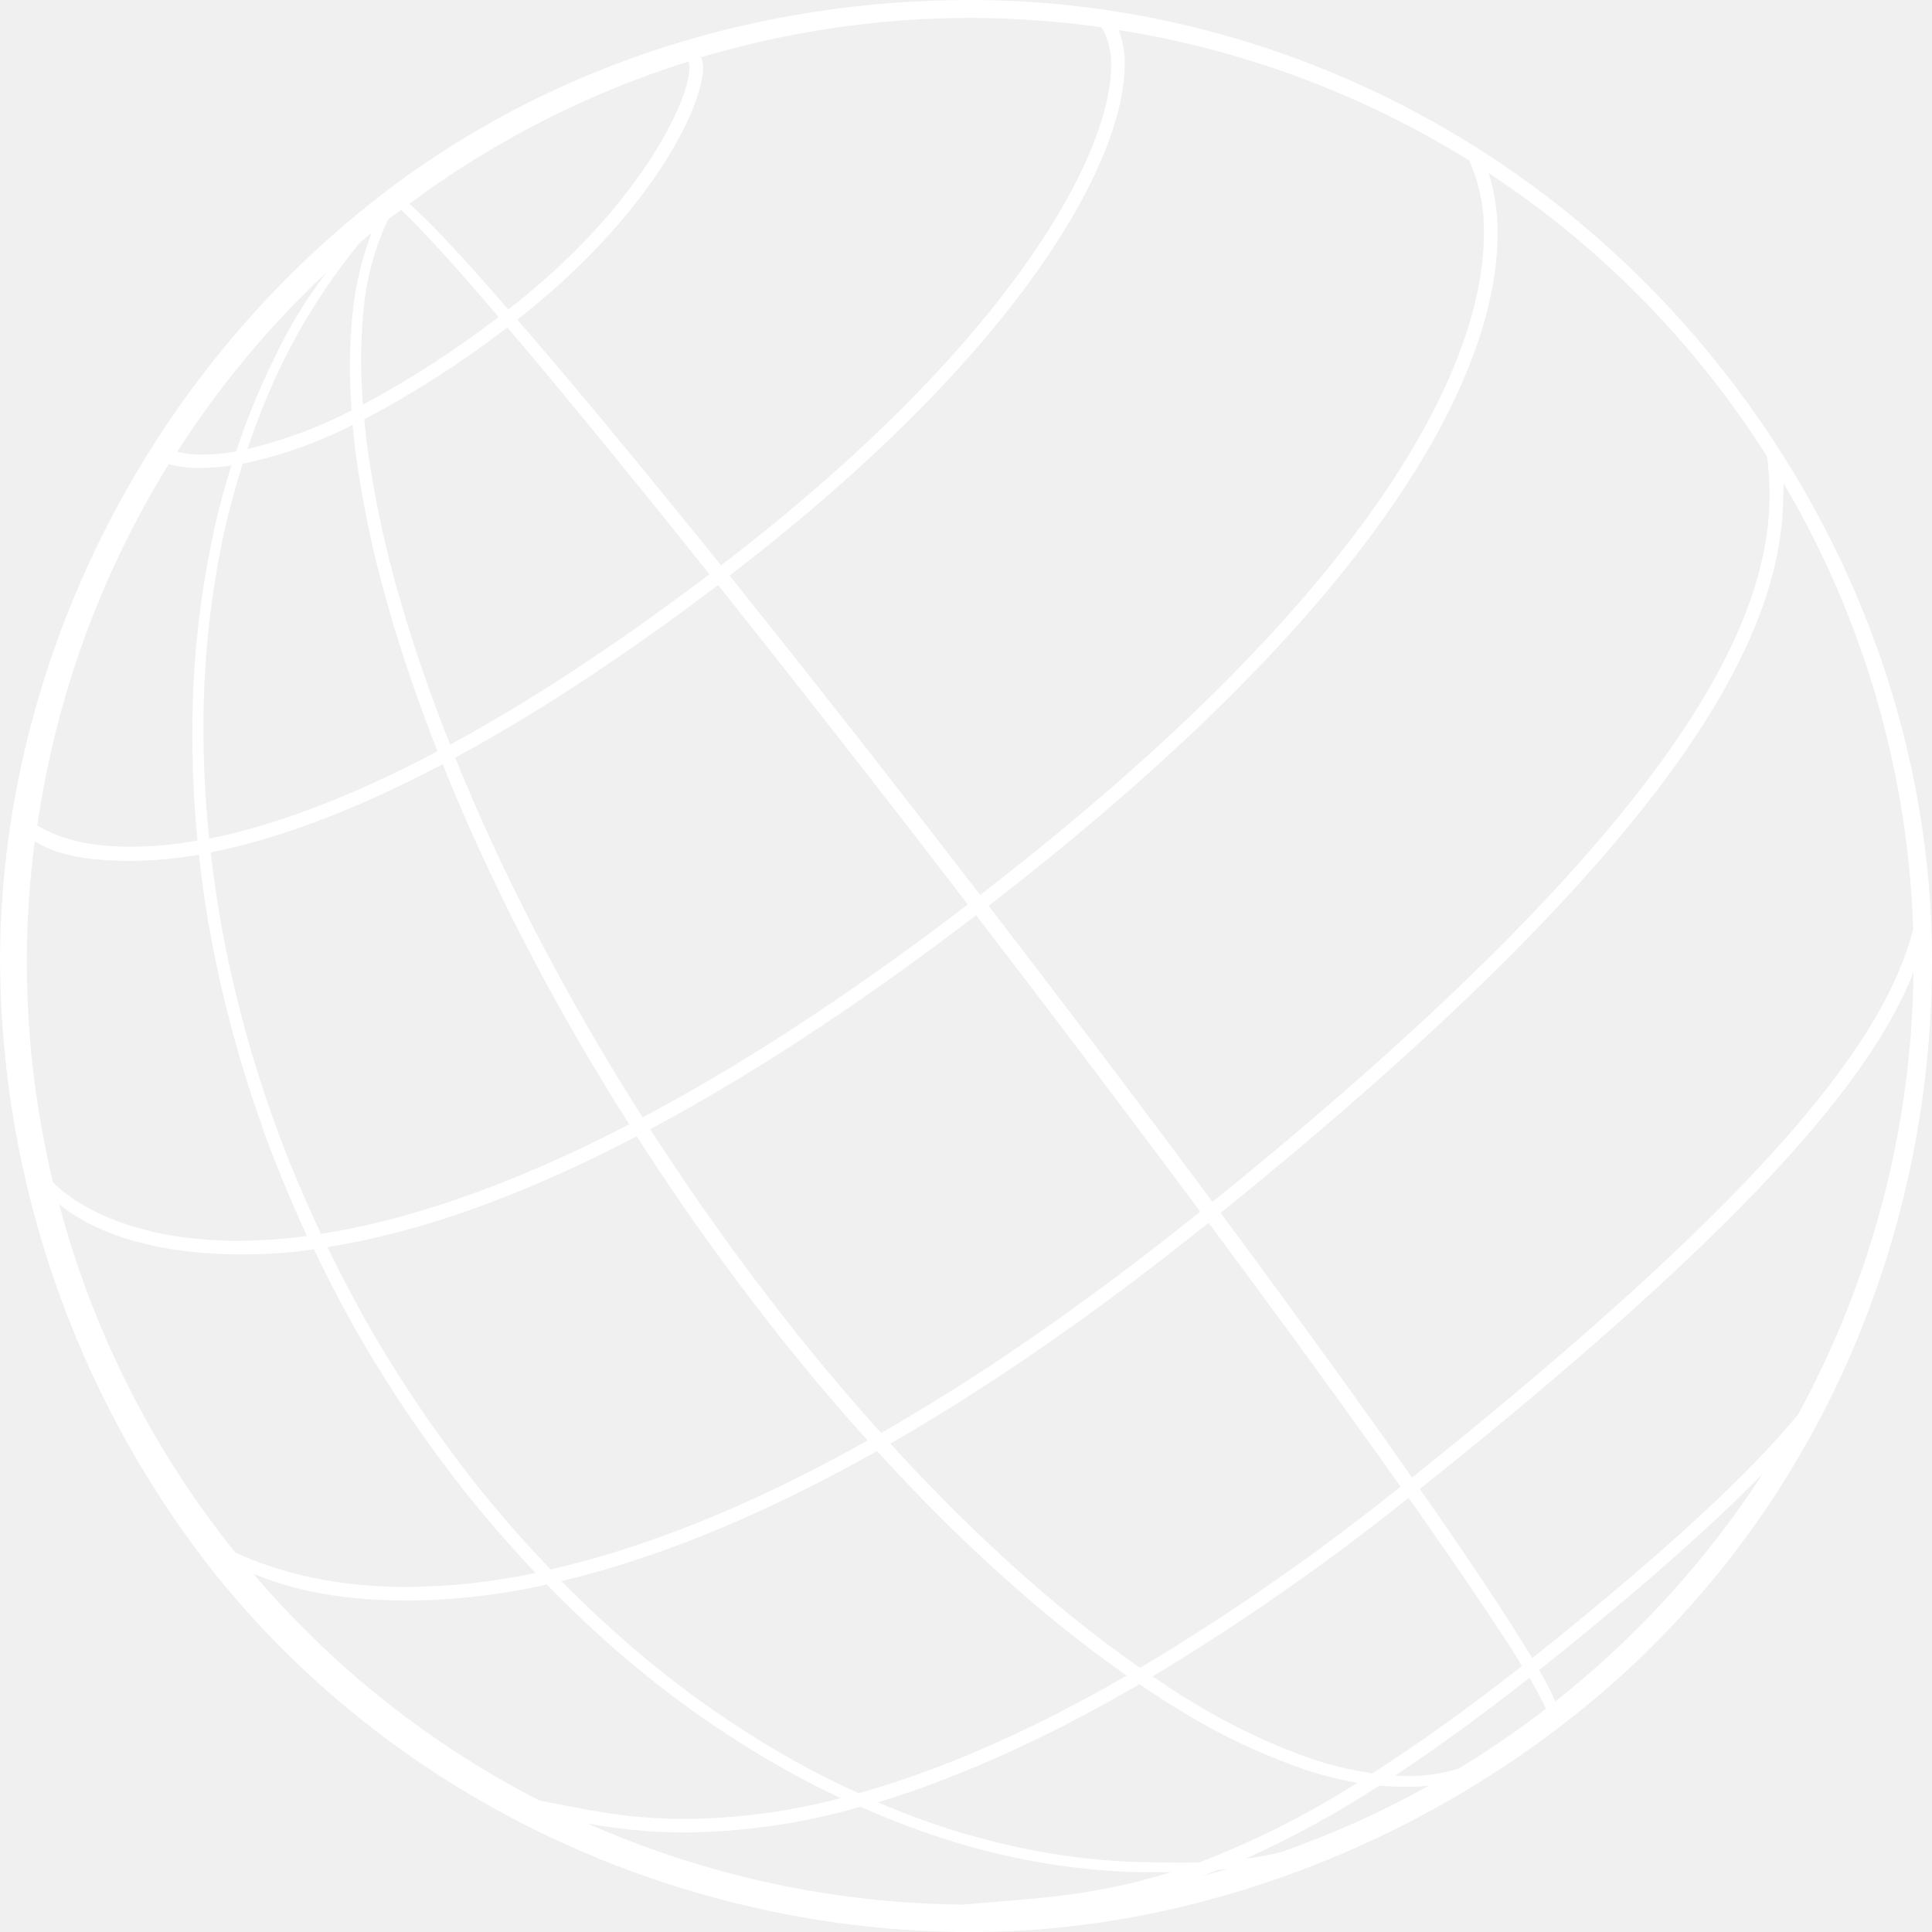
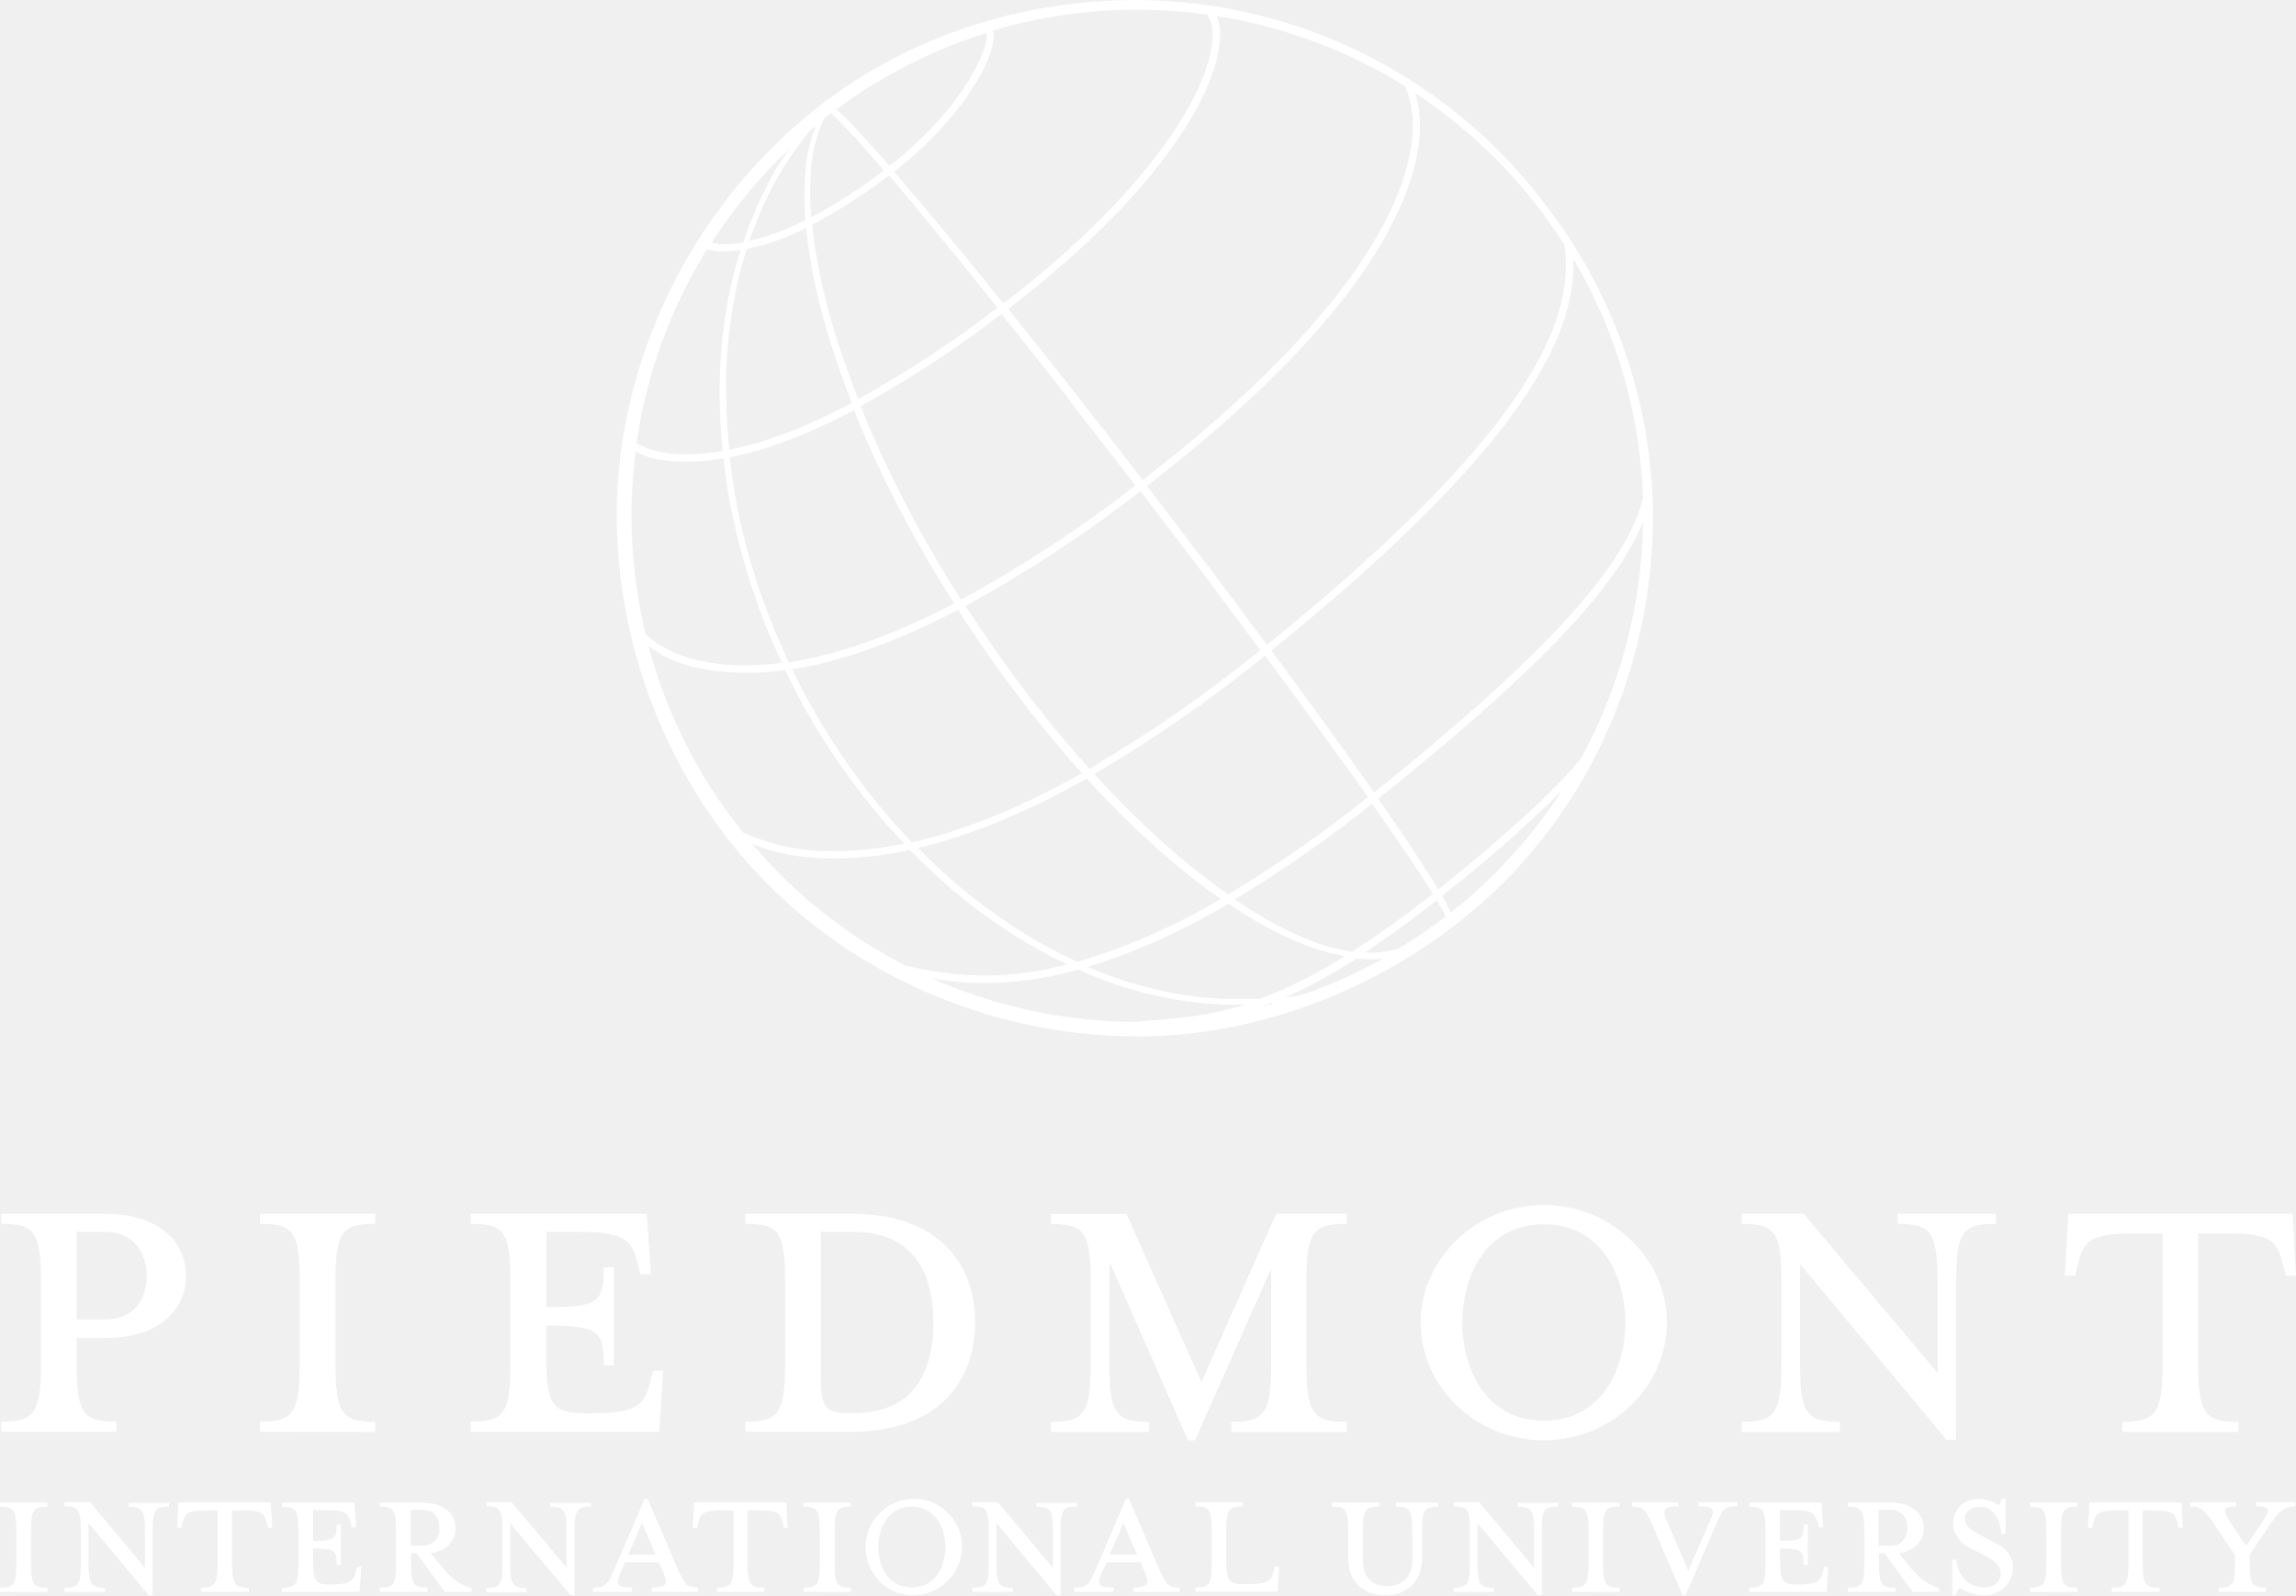
- <svg xmlns="http://www.w3.org/2000/svg" id="Layer_1" data-name="Layer 1" width="28" height="28" viewBox="0 0 343.1 343.1">
+ <svg xmlns="http://www.w3.org/2000/svg" viewBox="0 0 410.48 285.27">
  <defs>
-     <style>.cls-1{fill:#fff;}</style>
+     <style>.cls-1{fill:none;}.cls-2{clip-path:url(#clip-path);}.cls-3{clip-path:url(#clip-path-2);}.cls-4{fill:#fff;}</style>
+     <clipPath id="clip-path" transform="translate(-29.85 -142.3)">
+       <rect id="SVGID" class="cls-1" x="29.85" y="142.3" width="410.48" height="288.13" />
+     </clipPath>
+     <clipPath id="clip-path-2" transform="translate(-29.85 -142.3)">
+       <rect id="SVGID-2" data-name="SVGID" class="cls-1" width="466.33" height="690.17" />
+     </clipPath>
  </defs>
-   <path class="cls-1" d="M350.32,109.88C316.8,67.24,267,44.15,216.62,44.15c-36.74,0-74.58,11.06-105.71,35.53C68.27,113.2,44.37,164.67,44.37,215A177,177,0,0,0,81.52,322.34c33.53,42.64,85,64.92,135.33,64.92,36.75,0,75.39-13.5,106.52-38,42.65-33.52,64.1-84.18,64.1-134.51C387.47,178,374.79,141,350.32,109.88ZM316.46,338.59c-1.14-1.89-2.46-4-4-6.4l-.26-.41c-3-4.65-6.73-10.25-11.13-16.66l-.37-.53c-1.32-1.92-2.74-3.95-4.19-6,58.15-46.46,80.18-72.73,87.68-91.78a168,168,0,0,1-20.52,78.57c-8.72,10.49-23,23.89-46.33,42.54Zm.84,5.83.1.2c.74,1.33,1.23,2.36,1.49,3a169.36,169.36,0,0,1-18.29,12.28l2.85-1.69a30.22,30.22,0,0,1-8.07,1.34h-.49c-.89,0-1.83,0-2.76-.08C299.3,354.73,307.19,349,316,342.1,316.45,342.94,316.9,343.72,317.3,344.42Zm-237.86-151a68.84,68.84,0,0,1-11.92,1.11c-8.63,0-13.61-2-16.52-3.8a167.51,167.51,0,0,1,23.34-64.16,19.46,19.46,0,0,0,6,.67,37.12,37.12,0,0,0,5.12-.42c-1.13,3.62-2.17,7.3-3,11.08-.05.26-.11.51-.17.77l0,.11a165.27,165.27,0,0,0-3.74,32.7c0,.23,0,.46,0,.69v.3A190.37,190.37,0,0,0,79.44,193.47Zm1.07-21.16v-.13c0-.28,0-.56,0-.82A163.66,163.66,0,0,1,84.1,139l.2-.89c.88-4,2-7.82,3.16-11.61A78.34,78.34,0,0,0,107,119.61c.12,1.28.22,2.54.38,3.85,0,.23.06.46.08.71a189.14,189.14,0,0,0,5.7,27.16l.22.82c2.35,8.22,5.29,16.76,8.69,25.42-16.58,8.77-30,13.4-40.55,15.51A187.35,187.35,0,0,1,80.51,172.31ZM166.8,56.15c.11,5.81-9.19,25.22-32.16,42.95-3.71-4.27-7-8-9.84-11l-.31-.33a104,104,0,0,0-7.42-7.44,166.66,166.66,0,0,1,49.6-25.27C166.7,55.25,166.74,55.55,166.8,56.15ZM307.89,85.67c0,21.91-17.42,61.83-89.45,117.41-7.06-9.17-14.36-18.57-21.74-28l-.3-.39-.34-.43c-7.44-9.46-14.64-18.52-21.4-27l-.58-.7-.14-.19c51.79-39.78,70.08-73.54,70.17-90.72A15.52,15.52,0,0,0,243,49.48a167.59,167.59,0,0,1,62.28,23.17A30,30,0,0,1,307.89,85.67ZM361.13,130a166.55,166.55,0,0,1,23,79.18c-4.83,18.7-23.57,45.06-89,97.37-2.89-4.13-6-8.56-9.53-13.45-.15-.22-.31-.43-.47-.67-5.83-8.14-12.1-16.76-18.63-25.62-.19-.27-.39-.53-.57-.79l-4.79-6.47c85.59-69.17,99.89-105,99.92-127.72C361.06,131.22,361.11,130.61,361.13,130Zm-97.4,137.68c.17.24.35.47.56.77,6.72,9.08,13,17.68,18.69,25.56l.48.67c3.42,4.73,6.62,9.21,9.64,13.48a411.1,411.1,0,0,1-46.26,32.19c-4.46-3.11-9-6.53-13.57-10.3l-.66-.54a290.16,290.16,0,0,1-23.55-22l-.6-.62-.07-.06q-3-3.09-5.89-6.32c16.83-9.67,35.62-22.45,56.49-39.19C260.6,263.45,262.18,265.59,263.73,267.68Zm-62.88,30.95c-5.51-6.13-11-12.56-16.26-19.28l-.67-.85c-1.77-2.24-3.51-4.52-4.83-6.25-6.15-8.14-12.09-16.58-17.66-25.1l-.59-.91c-.34-.51-.66-1-1-1.56,17-9.07,36.22-21.43,57.88-38a3.55,3.55,0,0,0,.23.31c6,7.82,12.28,16.05,18.65,24.45l4.75,6.31.1.13c.2.25.38.5.56.74q8.13,10.77,15.51,20.7C236.53,276.18,217.68,289,200.85,298.63ZM172.06,148.26c.2.23.38.47.57.71,7.3,9.17,14.47,18.25,21.3,27,.19.23.37.47.55.7l.08.11c7,8.91,14.26,18.32,21.68,28-21.65,16.56-40.83,28.84-57.74,37.8-5.92-9.3-11.5-18.8-16.57-28.31l-.49-.92c-5.6-10.55-10.62-21.12-14.92-31.44l-.36-.86c-.32-.79-.62-1.57-.94-2.36,13.48-7.29,29-17.24,46.66-30.64Zm-47.75,28.13c-3.42-8.62-6.35-17-8.68-25.06l-.24-.83a188.32,188.32,0,0,1-5.77-26.81l-.1-.71c-.19-1.49-.32-2.93-.46-4.37a174.92,174.92,0,0,0,25.41-16.32l1.38,1.63.39.45C141,110,146.4,116.52,152.43,123.9l.51.62c5.43,6.66,11.29,13.93,17.42,21.61C152.88,159.37,137.59,169.19,124.31,176.39ZM123,89.1l.3.34c2.73,3,5.9,6.65,9.61,11A172.91,172.91,0,0,1,108.83,116a93.27,93.27,0,0,1,0-15.71l.06-.59a47.6,47.6,0,0,1,4.37-16.5l.07-.07,0,0c.75-.59,1.52-1.14,2.28-1.72C117.48,83.19,120,85.81,123,89.1Zm-12.65-3.53A54.19,54.19,0,0,0,107,99.63l-.06.59a96.34,96.34,0,0,0-.13,16.81,80.42,80.42,0,0,1-18.49,6.86,125.46,125.46,0,0,1,6-14.86l.37-.77a110.85,110.85,0,0,1,13.58-21c.75-.63,1.5-1.26,2.26-1.88ZM123,179.85c.3.76.58,1.5.89,2.26l.37.89c4.28,10.38,9.3,21,14.9,31.64l.48.92c5.05,9.5,10.6,19,16.48,28.26C134,255.28,115.93,261,101.38,263.27c-3.09-6.55-5.91-13.23-8.34-20l-.35-1a217.05,217.05,0,0,1-9.18-34.77l-.08-.47c0-.17-.06-.35-.09-.51-.63-3.69-1.12-7.37-1.54-11C92.66,193.37,106.25,188.69,123,179.85Zm34.46,66.09c.38.59.74,1.18,1.12,1.76l.6.93c5.61,8.6,11.57,17.08,17.72,25.2,1.55,2,3.13,4.09,4.85,6.29.21.25.41.52.66.84,5.24,6.62,10.61,13,16.05,19-22.26,12.49-40.92,19.41-56.31,22.9-3.7-3.86-7.31-7.87-10.76-12.07l-.7-.85c-1.66-2-3.29-4.12-4.87-6.2a231.52,231.52,0,0,1-16.77-25.54l-.53-1c-2.12-3.8-4.09-7.68-6-11.59C117.3,263.31,135.47,257.42,157.46,245.94Zm42.66,55.9c2.07,2.27,4.16,4.51,6.25,6.68l.67.7a289.9,289.9,0,0,0,23.76,22.1l.66.54c4.38,3.6,8.73,6.87,13,9.86-18.6,10.74-34.36,17.18-47.6,20.88-3.45-1.57-6.88-3.24-10.28-5.1l-.82-.45a177.84,177.84,0,0,1-27.93-19.35l-.76-.65c-4.45-3.79-8.79-7.85-13-12.12C159.58,321.26,178.15,314.21,200.12,301.84Zm46.6,41.41c2.52,1.7,5,3.33,7.47,4.81l.63.37a110.52,110.52,0,0,0,20.91,9.85l.56.19a64.38,64.38,0,0,0,9.12,2.29,157,157,0,0,1-28.06,14.13c-3.6.1-7.28,0-11.21-.09h-.25l-.56,0A122.28,122.28,0,0,1,216.44,370l-.12,0-.72-.21a140.43,140.43,0,0,1-15.31-5.57C213.41,360.21,228.79,353.69,246.72,343.25Zm-32.07,28.26.84.25a123.87,123.87,0,0,0,29.38,4.82l.84,0c1.13,0,2.24.05,3.35.05s2.12,0,3.22,0c-14.31,4.51-25.34,4.66-36.75,5.75A168.28,168.28,0,0,1,148.77,368a97.45,97.45,0,0,0,17.3,1.58A115.75,115.75,0,0,0,197.2,365,141.91,141.91,0,0,0,214.65,371.51Zm46.12,4.69,1.56-.12c-1.56.44-3.11.88-4.67,1.27C258.68,377,259.71,376.61,260.77,376.2Zm4.76-1.95a172.43,172.43,0,0,0,23.77-13c1.43.13,2.84.21,4.21.21h1.12l.46,0c1,0,2.12-.1,3.06-.21a166.37,166.37,0,0,1-26.27,11.81A60.85,60.85,0,0,1,265.53,374.25Zm22.57-15.19a59.85,59.85,0,0,1-10.79-2.56l-.15-.05-.4-.14a109.58,109.58,0,0,1-20.46-9.78l-.6-.37c-2.19-1.32-4.41-2.78-6.65-4.29a414.6,414.6,0,0,0,45.46-31.72c1.44,2,2.84,4,4.17,5.94.12.17.24.33.35.51,4.48,6.43,8.26,12,11.22,16.48.09.16.19.29.27.42,1.6,2.43,3,4.58,4.15,6.5C304.82,347.74,296,354,288.1,359.06Zm60.31-247.68a166.83,166.83,0,0,1,9.77,13.84,54.51,54.51,0,0,1,.45,6.61c0,21.47-13.56,56.75-98.94,125.76-4.95-6.67-10.11-13.58-15.44-20.65l-.65-.87-3.5-4.62-1.27-1.68c-6.4-8.45-12.67-16.68-18.67-24.47l-.23-.29c72.27-55.82,90.36-96.12,90.4-119.34a35,35,0,0,0-1.6-10.79A166.88,166.88,0,0,1,348.41,111.38ZM240,49a12.26,12.26,0,0,1,1.68,6.72c.09,15.62-17.7,49.37-69.26,88.83-6.26-7.78-12.18-15-17.58-21.58l-.5-.61c-6.1-7.37-11.6-13.91-16.37-19.45l-.42-.48-1.31-1.52c23.29-18.2,32.89-37.36,33-44.78a5.07,5.07,0,0,0-.36-1.8,167.36,167.36,0,0,1,47.75-7A169.13,169.13,0,0,1,240,49ZM102.27,92.61A4.64,4.64,0,0,0,102,93a81.45,81.45,0,0,0-8.86,14.66l-.39.78a129.33,129.33,0,0,0-6.45,15.89,35.64,35.64,0,0,1-5.94.55,16.33,16.33,0,0,1-4.51-.52A166.39,166.39,0,0,1,102.27,92.61Zm-51.65,101c3.1,1.89,7.8,3.43,16.9,3.43a72.12,72.12,0,0,0,12.17-1.11c.42,3.71.9,7.43,1.53,11.16,0,.34.11.68.17,1a218.26,218.26,0,0,0,9.17,35.06c.11.3.22.61.32.91l0,.1c2.35,6.59,5.07,13.09,8,19.48a93.31,93.31,0,0,1-12.29.86c-18.15,0-28.56-6.08-32.8-10.38a166.37,166.37,0,0,1-3.26-60.52ZM54.87,258c5.33,4.3,14.9,8.75,31.81,8.92a91.73,91.73,0,0,0,13.44-.89c2,4.17,4.09,8.3,6.34,12.33.17.33.35.65.53,1a229.55,229.55,0,0,0,16.89,25.74c1.59,2.11,3.24,4.21,4.91,6.24l.69.85c3.22,3.92,6.59,7.66,10,11.3a113.32,113.32,0,0,1-22.87,2.49c-15.43,0-25.23-3.76-30.41-6.09-.39-.48-.79-1-1.18-1.45A166.92,166.92,0,0,1,54.87,258Zm34.48,65.63c5.38,2.22,13.72,4.76,27.29,4.76a116.5,116.5,0,0,0,24.83-2.85c4.5,4.62,9.15,9,13.95,13.08l.78.65a178.08,178.08,0,0,0,28.24,19.5l.82.45c2.79,1.52,5.6,2.92,8.42,4.25a111.7,111.7,0,0,1-27.61,3.7c-11.26,0-18.91-2-23.87-2.86l-2.09-.43A166.57,166.57,0,0,1,89.35,323.62Zm231.22,22.69c-.3-.72-.74-1.69-1.32-2.8l-.11-.2c-.41-.78-.9-1.66-1.44-2.59l1.19-.94C336.11,326,348.44,315,357.38,305.91A167.66,167.66,0,0,1,320.57,346.31Z" transform="translate(-44.37 -44.15)" />
+   <g id="Layer_2" data-name="Layer 2">
+     <g id="Layer_1-2" data-name="Layer 1">
+       <g class="cls-2">
+         <g class="cls-3">
+           <g class="cls-3">
+             <path class="cls-4" d="M305.31,177.8a92,92,0,0,0-72.2-35.5c-19.84,0-40.27,6-57.08,19.19-23,18.1-35.93,45.89-35.93,73.07a95.46,95.46,0,0,0,20.06,58c18.1,23,45.89,35.06,73.07,35.06,19.85,0,40.71-7.29,57.52-20.5,23-18.1,34.62-45.46,34.62-72.64a91.87,91.87,0,0,0-20.06-56.64M287,301.34c-.61-1-1.33-2.18-2.15-3.46l-.14-.22c-1.61-2.51-3.63-5.53-6-9l-.2-.29c-.71-1-1.48-2.14-2.26-3.26,31.4-25.09,43.3-39.28,47.34-49.56a90.68,90.68,0,0,1-11.11,42.39c-4.71,5.67-12.43,12.9-25,23l-.49.38m.45,3.15.06.11a15.91,15.91,0,0,1,.8,1.6,93.58,93.58,0,0,1-9.88,6.63l1.54-.91a17,17,0,0,1-4.36.72h-1.75c3.87-2.55,8.13-5.64,12.87-9.37.26.46.51.88.72,1.26M159,222.94a37.42,37.42,0,0,1-6.43.59c-4.66,0-7.35-1.07-8.93-2a90.44,90.44,0,0,1,12.61-34.65,10.59,10.59,0,0,0,3.22.36,19.78,19.78,0,0,0,2.77-.23c-.61,2-1.18,3.94-1.64,6l-.09.41v.06a88.1,88.1,0,0,0-2,17.66v.49a104.36,104.36,0,0,0,.53,11.32m.58-11.43V211a88.24,88.24,0,0,1,1.93-17.45l.1-.48c.48-2.15,1.07-4.23,1.71-6.27A42.25,42.25,0,0,0,174,183.06c.06.69.12,1.37.2,2.08a1,1,0,0,0,.05.38,103.32,103.32,0,0,0,3.07,14.67l.13.44c1.27,4.44,2.85,9,4.69,13.73-8.95,4.73-16.18,7.23-21.9,8.37a102.38,102.38,0,0,1-.56-11.21m46.56-62.74c.06,3.14-5,13.62-17.36,23.19-2-2.3-3.8-4.3-5.31-5.94l-.17-.18a53.91,53.91,0,0,0-4-4,90.27,90.27,0,0,1,26.78-13.64,2.44,2.44,0,0,0,.07.59m76.18,15.93c0,11.83-9.41,33.38-48.3,63.4-3.81-5-7.75-10-11.74-15.1l-.16-.21-.18-.24c-4-5.11-7.91-10-11.56-14.55l-.31-.38-.08-.1c28-21.48,37.84-39.71,37.89-49a8.14,8.14,0,0,0-.61-3.38A90.31,90.31,0,0,1,281,157.68a16.23,16.23,0,0,1,1.42,7m28.75,23.95a89.92,89.92,0,0,1,12.42,42.76C321,241.49,310.83,255.72,275.5,284c-1.56-2.23-3.25-4.63-5.14-7.27-.09-.11-.17-.23-.26-.36-3.15-4.39-6.53-9-10.06-13.83-.1-.15-.21-.29-.31-.43-.84-1.15-1.71-2.31-2.58-3.49,46.21-37.35,53.94-56.69,54-69v-1m-52.59,74.35.3.41c3.63,4.91,7,9.55,10.09,13.81l.26.36q2.78,3.83,5.21,7.27a223.15,223.15,0,0,1-25,17.39q-3.61-2.52-7.33-5.57l-.36-.29A155.2,155.2,0,0,1,229,284.43l-.33-.33h0q-1.59-1.67-3.17-3.41A240.76,240.76,0,0,0,256,259.52l2.56,3.46m-34,16.71c-3-3.31-5.91-6.78-8.78-10.41l-.36-.46c-1-1.21-1.9-2.44-2.61-3.37-3.32-4.4-6.53-9-9.53-13.56l-.32-.49-.48-.77a233.38,233.38,0,0,0,31.26-20.51l.12.16c3.24,4.22,6.64,8.67,10.07,13.21.87,1.14,1.73,2.28,2.57,3.4l0,.07.31.4c2.92,3.88,5.72,7.62,8.37,11.18a240.55,240.55,0,0,1-30.61,21.22m-15.55-81.2.31.39c4,5,7.82,9.85,11.51,14.58l.29.37V214c3.76,4.81,7.69,9.9,11.71,15.11a228.39,228.39,0,0,1-31.18,20.41c-3.2-5-6.21-10.15-8.95-15.28l-.28-.57c-3-5.7-5.73-11.41-8-17-.07-.14-.13-.29-.2-.46-.17-.43-.33-.85-.51-1.28A197,197,0,0,0,209,198.35l.09.12M183.3,213.66c-1.84-4.66-3.43-9.2-4.69-13.53l-.13-.45a100.76,100.76,0,0,1-3.11-14.47l-.05-.39c-.11-.8-.18-1.58-.25-2.36a94.42,94.42,0,0,0,13.72-8.81l.74.88.21.24c2.55,3,5.49,6.56,8.75,10.55l.27.34c2.93,3.59,6.1,7.51,9.41,11.66a196.63,196.63,0,0,1-24.87,16.34m-.8-47,.17.18c1.47,1.63,3.18,3.59,5.18,5.94a93,93,0,0,1-13,8.39,52.32,52.32,0,0,1,0-8.49v-.32a25.53,25.53,0,0,1,2.36-8.91h0c.41-.32.83-.61,1.24-.92,1,1,2.37,2.37,4,4.15m-6.74-2a29.18,29.18,0,0,0-1.81,7.59v.32a52,52,0,0,0-.07,9.08,43.57,43.57,0,0,1-10,3.7,67.78,67.78,0,0,1,3.27-8l.2-.42a60.1,60.1,0,0,1,7.31-11.27l1.22-1-.12.1m6.84,50.9c.17.41.32.81.49,1.22l.19.48c2.32,5.6,5,11.35,8.05,17.08l.26.5c2.73,5.13,5.72,10.26,8.9,15.26-11.93,6.19-21.7,9.29-29.56,10.51-1.67-3.54-3.19-7.15-4.5-10.8-.07-.17-.13-.35-.19-.53a116.06,116.06,0,0,1-5-18.78v-.25a.54.54,0,0,0-.05-.28c-.34-2-.61-4-.83-6,5.86-1.15,13.2-3.68,22.24-8.45m18.61,35.69c.21.31.4.64.61,1l.32.5c3,4.65,6.25,9.22,9.57,13.61.83,1.1,1.69,2.21,2.62,3.4l.36.45c2.82,3.57,5.73,7,8.66,10.26-12,6.75-22.09,10.49-30.4,12.37-2-2.09-4-4.25-5.82-6.52l-.37-.46c-.9-1.1-1.78-2.22-2.63-3.35A123.14,123.14,0,0,1,175,268.75l-.29-.52c-1.14-2-2.21-4.14-3.23-6.25,8-1.27,17.79-4.45,29.66-10.65m23,30.18c1.12,1.23,2.24,2.44,3.37,3.61l.37.38a157.12,157.12,0,0,0,12.82,11.93l.36.29c2.37,1.95,4.72,3.71,7,5.33a112.34,112.34,0,0,1-25.58,11.22c-1.86-.85-3.71-1.75-5.54-2.76l-.45-.24a96.74,96.74,0,0,1-15.08-10.45l-.41-.36a91.17,91.17,0,0,1-7-6.54c8.36-2,18.39-5.79,30.25-12.47m25.16,22.36c1.36.92,2.71,1.8,4,2.6l.33.2a59.77,59.77,0,0,0,11.3,5.32l.3.1a33.56,33.56,0,0,0,4.93,1.24,85.41,85.41,0,0,1-15.16,7.63c-1.94,0-3.93,0-6,0h-.44a65.49,65.49,0,0,1-15.6-2.59H233l-.38-.11a76.31,76.31,0,0,1-8.27-3,117.69,117.69,0,0,0,25.07-11.29m-17.31,15.26.45.14a67.13,67.13,0,0,0,15.86,2.6h4c-7.73,2.44-13.69,2.52-19.85,3.11a91.09,91.09,0,0,1-36.1-7.78,53.19,53.19,0,0,0,9.34.85,62.66,62.66,0,0,0,16.78-2.41,75.07,75.07,0,0,0,9.43,3.49m24.9,2.54.84-.07q-1.26.36-2.52.69l1.68-.62m2.57-1a92.69,92.69,0,0,0,12.83-7,21.77,21.77,0,0,0,2.28.12h.87a14.91,14.91,0,0,0,1.65-.11A89.75,89.75,0,0,1,263,320.05c-1.16.28-2.3.48-3.43.64m12.18-8.21a32.21,32.21,0,0,1-5.82-1.38h-.08l-.21-.07a58.19,58.19,0,0,1-11.11-5.4l-.33-.19c-1.18-.72-2.38-1.5-3.59-2.32A225,225,0,0,0,275.13,286l2.25,3.21.19.27c2.42,3.48,4.46,6.47,6.06,8.9l.14.23c.87,1.31,1.61,2.47,2.25,3.51-5.33,4.18-10.07,7.56-14.36,10.29m32.62-133.77c1.9,2.42,3.65,4.92,5.27,7.47a30.43,30.43,0,0,1,.24,3.57c0,11.59-7.32,30.64-53.43,67.91-2.67-3.61-5.46-7.33-8.33-11.15l-.35-.47-1.89-2.5-.69-.9c-3.45-4.56-6.84-9-10.08-13.22l-.12-.16c39-30.13,48.79-51.9,48.81-64.43a18.89,18.89,0,0,0-.86-5.83,90.31,90.31,0,0,1,21.43,19.71m-58.55-33.69a6.67,6.67,0,0,1,.91,3.62c0,8.44-9.56,26.66-37.41,48-3.38-4.2-6.57-8.12-9.49-11.65l-.27-.33c-3.29-4-6.26-7.51-8.84-10.51l-.22-.26-.71-.81c12.58-9.86,17.8-20.21,17.8-24.22a2.66,2.66,0,0,0-.2-1,90.22,90.22,0,0,1,38.41-2.87m-74.35,23.56-.17.19a44.7,44.7,0,0,0-4.79,8l-.21.42a70,70,0,0,0-3.48,8.58,19.17,19.17,0,0,1-3.21.3,9,9,0,0,1-2.43-.28,89.51,89.51,0,0,1,14.29-17.13M143.5,223c1.67,1,4.21,1.86,9.13,1.86a39.15,39.15,0,0,0,6.57-.6c.22,2,.48,4,.82,6l.09.55a116.76,116.76,0,0,0,5,18.93c.06.16.11.33.17.49v.06c1.27,3.55,2.74,7.06,4.35,10.52a52.66,52.66,0,0,1-6.64.46c-9.8,0-15.42-3.28-17.71-5.6A89.82,89.82,0,0,1,143.5,223m2.3,34.79c2.87,2.31,8,4.72,17.17,4.81a48.92,48.92,0,0,0,7.26-.48c1.08,2.25,2.21,4.48,3.42,6.66l.29.52a122.71,122.71,0,0,0,9.12,13.9c.86,1.14,1.75,2.28,2.65,3.37l.37.46c1.74,2.12,3.56,4.14,5.42,6.1a61.06,61.06,0,0,1-12.35,1.35,38.5,38.5,0,0,1-16.42-3.29l-.64-.78a90,90,0,0,1-16.29-32.62m18.61,35.43c2.91,1.2,7.41,2.58,14.74,2.57a63.11,63.11,0,0,0,13.35-1.53q3.65,3.74,7.53,7.06l.42.35a96.2,96.2,0,0,0,15.25,10.53l.45.24c1.5.83,3,1.58,4.54,2.3a60.1,60.1,0,0,1-14.91,2,62.81,62.81,0,0,1-12.89-1.54l-1.13-.23a90,90,0,0,1-27.41-21.74m124.86,12.26c-.16-.39-.4-.92-.71-1.51l-.06-.11c-.22-.42-.49-.9-.78-1.4l.64-.51a236.56,236.56,0,0,0,20.82-18.32,90.78,90.78,0,0,1-19.88,21.82" transform="translate(-29.85 -142.3)" />
+           </g>
+           <path class="cls-4" d="M50.67,396.49v1.8H30.06v-1.8c6,0,7.11-1.53,7.11-10.53v-14.4c0-9-1.08-10.44-7.11-10.44v-1.8H48.69c9.27,0,14.4,4.77,14.4,11.16,0,6.21-5.13,11.07-14.4,11.07H43.56V386C43.56,395,44.64,396.49,50.67,396.49Zm-2-33.93H43.56v15.66h5.13c5,0,7.38-3.51,7.38-7.74s-2.34-7.92-7.38-7.92Z" transform="translate(-29.85 -142.3)" />
+           <path class="cls-4" d="M76.33,398.29v-1.8c6,0,7.11-1.53,7.11-10.53v-14.4c0-9-1.08-10.44-7.11-10.44v-1.8H96.94v1.8c-6,0-7.11,1.44-7.11,10.44V386c0,9,1.08,10.53,7.11,10.53v1.8Z" transform="translate(-29.85 -142.3)" />
+           <path class="cls-4" d="M146.17,389.2l.45-1.8h1.8l-.72,10.89H114v-1.8c6,0,7.11-1.53,7.11-10.53v-14.4c0-9-1.08-10.44-7.11-10.44v-1.8H145.5l.72,10.8h-1.89l-.45-1.8c-1-4.14-2.16-5.76-10.35-5.76h-6V376h.54c9,0,9.72-1.08,9.72-7.11h1.8v17.55h-1.8c0-5.94-.72-7.11-9.72-7.11h-.57v5.22c0,9,1.08,10.44,7.11,10.44h1.08C143.92,395,145.09,393.43,146.17,389.2Z" transform="translate(-29.85 -142.3)" />
+           <path class="cls-4" d="M163.1,396.49c6,0,7.11-1.53,7.11-10.53v-14.4c0-9-1.08-10.44-7.11-10.44v-1.8h19.08c15.3,0,22,8.82,22,19.44s-6.66,19.53-22,19.53H163.1Zm19.4-33.93h-5.9v25.56c0,5.85.63,6.84,5.13,6.84h.77c11.88,0,14.22-9,14.22-16.2S194.33,362.56,182.5,362.56Z" transform="translate(-29.85 -142.3)" />
+           <path class="cls-4" d="M228.18,386c0,9,1.08,10.53,7.11,10.53v1.8H217.73v-1.8c6,0,7.11-1.53,7.11-10.53v-14.4c0-9-1.08-10.44-7.11-10.44v-1.8h13.51l13.41,30.06L258,359.32h12.6v1.8c-6,0-7.2,1.44-7.2,10.44V386c0,9,1.17,10.53,7.2,10.53v1.8H250v-1.8c6,0,7.11-1.53,7.11-10.53V369.13L243.5,399.82h-1.26l-14-31.86Z" transform="translate(-29.85 -142.3)" />
+           <path class="cls-4" d="M305.85,399.82c-12.06,0-22-9.45-22-21.06,0-11.43,9.9-21,22-21s22,9.54,22,21C327.82,390.37,317.92,399.82,305.85,399.82Zm0-38.61c-10.71,0-14.58,9.81-14.58,17.55s3.87,17.55,14.58,17.55,14.59-9.72,14.59-17.55-3.94-17.55-14.59-17.55Z" transform="translate(-29.85 -142.3)" />
+           <path class="cls-4" d="M341.23,361.12v-1.8H352.3l23.94,28.44v-16.2c0-9-1.08-10.44-7.11-10.44v-1.8h17.55v1.8c-6,0-7.11,1.44-7.11,10.44v28.17h-1.71l-26.19-31.41V386c0,9,1.08,10.53,7.11,10.53v1.8H341.23v-1.8c6,0,7.11-1.53,7.11-10.53v-14.4C348.34,362.56,347.26,361.12,341.23,361.12Z" transform="translate(-29.85 -142.3)" />
+           <path class="cls-4" d="M411.35,362.83c-8.28,0-9,1.53-10.08,5.76l-.45,1.8H399l.63-11.07H439.7l.63,11.07H438.5l-.45-1.8c-1.08-4.23-1.8-5.76-10.08-5.76h-5.13V386c0,9,1.17,10.53,7.2,10.53v1.8H409.28v-1.8c6,0,7.2-1.53,7.2-10.53V362.83Z" transform="translate(-29.85 -142.3)" />
+           <path class="cls-4" d="M29.85,426.93v-.74c2.48,0,2.92-.63,2.92-4.33V416c0-3.7-.44-4.29-2.92-4.29v-.74h8.47v.71c-2.48,0-2.92.59-2.92,4.29v5.91c0,3.7.44,4.33,2.92,4.33v.74Z" transform="translate(-29.85 -142.3)" />
+           <path class="cls-4" d="M41.39,411.63v-.74h4.55l9.83,11.74V416c0-3.7-.44-4.29-2.92-4.29V411h7.21v.68c-2.48,0-2.92.59-2.92,4.29v11.57h-.7L45.68,414.63v7.24c0,3.7.44,4.33,2.92,4.33v.74H41.39v-.74c2.48,0,2.92-.63,2.92-4.33V416C44.31,412.25,43.87,411.63,41.39,411.63Z" transform="translate(-29.85 -142.3)" />
+           <path class="cls-4" d="M66.6,412.36c-3.4,0-3.69.63-4.14,2.37l-.18.74H61.5l.26-4.55H78.25l.26,4.55h-.74l-.19-.74c-.44-1.74-.73-2.37-4.14-2.37h-2.1v9.5c0,3.7.48,4.33,3,4.33v.74H65.75v-.74c2.48,0,3-.63,3-4.33v-9.5Z" transform="translate(-29.85 -142.3)" />
+           <path class="cls-4" d="M93.5,423.2l.19-.74h.74l-.3,4.47H80.28v-.74c2.48,0,2.92-.63,2.92-4.33V416c0-3.7-.44-4.29-2.92-4.29v-.74H93.22l.3,4.44h-.78l-.18-.74c-.41-1.7-.89-2.37-4.25-2.37H85.83v5.51h.22c3.7,0,4-.44,4-2.92h.74v7.21h-.74c0-2.44-.29-2.92-4-2.92h-.22v2.14c0,3.7.44,4.29,2.92,4.29h.44C92.56,425.56,93,424.93,93.5,423.2Z" transform="translate(-29.85 -142.3)" />
+           <path class="cls-4" d="M109.12,422.75c1.48,1.74,3.18,3.18,5,3.44v.74h-4.77l-5-6.88h-1v1.81c0,3.7.45,4.33,2.92,4.33v.74H97.74v-.74c2.47,0,2.92-.63,2.92-4.33V416c0-3.7-.45-4.29-2.92-4.29v-.74h7.65c3.81,0,5.92,2,5.92,4.59,0,2.25-1.71,4.1-4.48,4.47Zm-3.73-10.5h-2.11v6.43h2.11a2.88,2.88,0,0,0,3-2.74,3.09,3.09,0,0,0,0-.43C108.42,413.73,107.5,412.25,105.39,412.25Z" transform="translate(-29.85 -142.3)" />
+           <path class="cls-4" d="M116.78,411.63v-.74h4.54l9.84,11.74V416c0-3.7-.44-4.29-2.92-4.29V411h7.26v.68c-2.48,0-2.92.59-2.92,4.29v11.57h-.71l-10.8-12.86v7.24c0,3.7.44,4.33,2.92,4.33v.74h-7.21v-.74c2.47,0,2.92-.63,2.92-4.33V416C119.7,412.25,119.25,411.63,116.78,411.63Z" transform="translate(-29.85 -142.3)" />
+           <path class="cls-4" d="M140.85,423.34c-.93,2.18-.93,2.81,2,2.81v.78h-7v-.78c2.26,0,2.59-.44,3.81-3.21l5.44-12.65h.52l5.43,12.65c1.22,2.77,1.66,3.21,3.62,3.21v.78h-8.28v-.78c2.66,0,2.92-.63,2-2.81l-.74-1.7h-6.06Zm3.77-8.72-2.44,5.65h4.88Z" transform="translate(-29.85 -142.3)" />
+           <path class="cls-4" d="M158.78,412.36c-3.4,0-3.7.63-4.14,2.37l-.19.74h-.74l.26-4.55h16.46l.25,4.55H170l-.19-.74c-.44-1.74-.74-2.37-4.14-2.37H163.5v9.5c0,3.7.48,4.33,3,4.33v.74H158v-.74c2.48,0,3-.63,3-4.33v-9.5Z" transform="translate(-29.85 -142.3)" />
+           <path class="cls-4" d="M173.5,426.93v-.74c2.48,0,2.93-.63,2.93-4.33V416c0-3.7-.45-4.29-2.93-4.29v-.74H182v.71c-2.48,0-2.92.59-2.92,4.29v5.91c0,3.7.44,4.33,2.92,4.33v.74Z" transform="translate(-29.85 -142.3)" />
+           <path class="cls-4" d="M192.87,427.56a8.64,8.64,0,1,1,9-8.65A8.85,8.85,0,0,1,192.87,427.56Zm0-15.86c-4.4,0-6,4-6,7.21s1.59,7.21,6,7.21,6-4,6-7.21S197.23,411.7,192.87,411.7Z" transform="translate(-29.85 -142.3)" />
+           <path class="cls-4" d="M203.7,411.63v-.74h4.55l9.83,11.74V416c0-3.7-.44-4.29-2.92-4.29V411h7.21v.68c-2.47,0-2.92.59-2.92,4.29v11.57h-.7L208,414.63v7.24c0,3.7.44,4.33,2.92,4.33v.74H203.7v-.74c2.48,0,2.92-.63,2.92-4.33V416C206.62,412.25,206.18,411.63,203.7,411.63Z" transform="translate(-29.85 -142.3)" />
+           <path class="cls-4" d="M226.92,423.34c-.92,2.18-.92,2.81,2,2.81v.78h-7v-.78c2.26,0,2.59-.44,3.81-3.21l5.43-12.65h.52l5.44,12.65c1.22,2.77,1.66,3.21,3.62,3.21v.78H232.5v-.78c2.66,0,2.92-.63,2-2.81l-.74-1.7H227.7Zm3.77-8.72-2.44,5.65h4.88Z" transform="translate(-29.85 -142.3)" />
+           <path class="cls-4" d="M243.56,411.63v-.74H252v.74c-2.48,0-2.93.59-2.93,4.29v5.32c0,3.7.45,4.29,2.93,4.29h1.29c3.4,0,3.85-.63,4.29-2.36l.18-.74h.78l-.26,4.47H243.56v-.74c2.48,0,2.92-.63,2.92-4.33v-5.91C246.5,412.25,246,411.63,243.56,411.63Z" transform="translate(-29.85 -142.3)" />
+           <path class="cls-4" d="M277.83,425.89c2.59,0,4.51-1.47,4.51-4.69V416c0-3.7-.44-4.29-2.92-4.29v-.74H287v.71c-2.44,0-2.92.59-2.92,4.29v5c0,4.33-3,6.58-6.61,6.58s-6.59-2.25-6.59-6.58v-5c0-3.7-.44-4.29-2.92-4.29v-.74h8.47v.74c-2.44,0-2.92.59-2.92,4.29v5.25C273.5,424.42,275.24,425.89,277.83,425.89Z" transform="translate(-29.85 -142.3)" />
+           <path class="cls-4" d="M289.74,411.63v-.74h4.55l9.83,11.74V416c0-3.7-.44-4.29-2.92-4.29V411h7.21v.68c-2.48,0-2.92.59-2.92,4.29v11.57h-.7L294,414.63v7.24c0,3.7.44,4.33,2.92,4.33v.74h-7.21v-.74c2.48,0,2.92-.63,2.92-4.33V416C292.66,412.25,292.22,411.63,289.74,411.63Z" transform="translate(-29.85 -142.3)" />
+           <path class="cls-4" d="M310.93,426.93v-.74c2.47,0,2.92-.63,2.92-4.33V416c0-3.7-.45-4.29-2.92-4.29v-.74h8.46v.71c-2.47,0-2.92.59-2.92,4.29v5.91c0,3.7.45,4.33,2.92,4.33v.74Z" transform="translate(-29.85 -142.3)" />
+           <path class="cls-4" d="M336.62,414.91l-5.43,12.65h-.52l-5.44-12.65c-1.22-2.81-1.66-3.25-3.62-3.25v-.74h8.32v.71c-2.7,0-3,.67-2,2.81l3.77,8.73,3.77-8.73c1-2.18,1-2.81-2-2.81v-.74h7v.74C338.17,411.63,337.84,412.1,336.62,414.91Z" transform="translate(-29.85 -142.3)" />
+           <path class="cls-4" d="M355.77,423.2l.19-.74h.74l-.3,4.47H342.58v-.74c2.47,0,2.92-.63,2.92-4.33V416c0-3.7-.45-4.29-2.92-4.29v-.74H355.5l.3,4.44H355l-.18-.74c-.41-1.7-.89-2.37-4.25-2.37h-2.48v5.51h.22c3.7,0,4-.44,4-2.92h.75v7.21h-.75c0-2.44-.29-2.92-4-2.92h-.22v2.14c0,3.7.44,4.29,2.92,4.29h.47C354.85,425.56,355.33,424.93,355.77,423.2Z" transform="translate(-29.85 -142.3)" />
+           <path class="cls-4" d="M371.56,422.75c1.48,1.74,3.18,3.18,4.95,3.44v.74h-4.73l-5-6.88h-1v1.81c0,3.7.44,4.33,2.92,4.33v.74h-8.47v-.74c2.48,0,2.92-.63,2.92-4.33V416c0-3.7-.44-4.29-2.92-4.29v-.74h7.66c3.8,0,5.91,2,5.91,4.59,0,2.25-1.7,4.1-4.47,4.47Zm-3.73-10.5h-2.11v6.43h2.11a2.88,2.88,0,0,0,3-2.74,3.09,3.09,0,0,0,0-.43A2.89,2.89,0,0,0,367.83,412.25Z" transform="translate(-29.85 -142.3)" />
+           <path class="cls-4" d="M384.39,427.56a7.78,7.78,0,0,1-4.14-1.37,3,3,0,0,0-.7,1.37h-.67V421.2h.74c.3,3.14,2.29,4.92,5.07,4.92,1.59,0,2.84-.89,2.84-2.48,0-1.3-1-2.29-3-3.29l-2.51-1.3a5,5,0,0,1-3-4.51,4.34,4.34,0,0,1,4.46-4.22h.16a5.92,5.92,0,0,1,3.47,1.11,2,2,0,0,0,.59-1.15h.71v6.25h-.74c-.22-2.22-1.22-4.84-3.88-4.84-1.45,0-2.67.77-2.67,2.14s1,2,3.22,3.18l2.48,1.3a4.74,4.74,0,0,1,2.92,4.17,5.07,5.07,0,0,1-5,5.08Z" transform="translate(-29.85 -142.3)" />
+           <path class="cls-4" d="M392.78,426.93v-.74c2.48,0,2.92-.63,2.92-4.33V416c0-3.7-.44-4.29-2.92-4.29v-.74h8.47v.71c-2.48,0-2.92.59-2.92,4.29v5.91c0,3.7.44,4.33,2.92,4.33v.74Z" transform="translate(-29.85 -142.3)" />
+           <path class="cls-4" d="M408.2,412.36c-3.4,0-3.7.63-4.14,2.37l-.18.74h-.74l.26-4.55h16.45l.26,4.55h-.74l-.19-.74c-.44-1.74-.74-2.37-4.14-2.37h-2.11v9.5c0,3.7.48,4.33,3,4.33v.74h-8.54v-.74c2.48,0,3-.63,3-4.33v-9.5Z" transform="translate(-29.85 -142.3)" />
+           <path class="cls-4" d="M432.05,421.86c0,3.7.44,4.33,2.92,4.33v.74H426.5v-.74c2.48,0,2.92-.63,2.92-4.33v-1.51l-3.66-5.44c-1.73-2.55-2.4-3.25-4.36-3.25v-.74h8.25v.71c-2.33,0-2.55.63-1.08,2.81l2.85,4.25,2.88-4.25c1.52-2.26,1.45-2.81-1.07-2.81v-.74h7v.74c-2,0-2.92.85-4.55,3.25l-3.62,5.4Z" transform="translate(-29.85 -142.3)" />
+         </g>
+       </g>
+     </g>
+   </g>
</svg>
